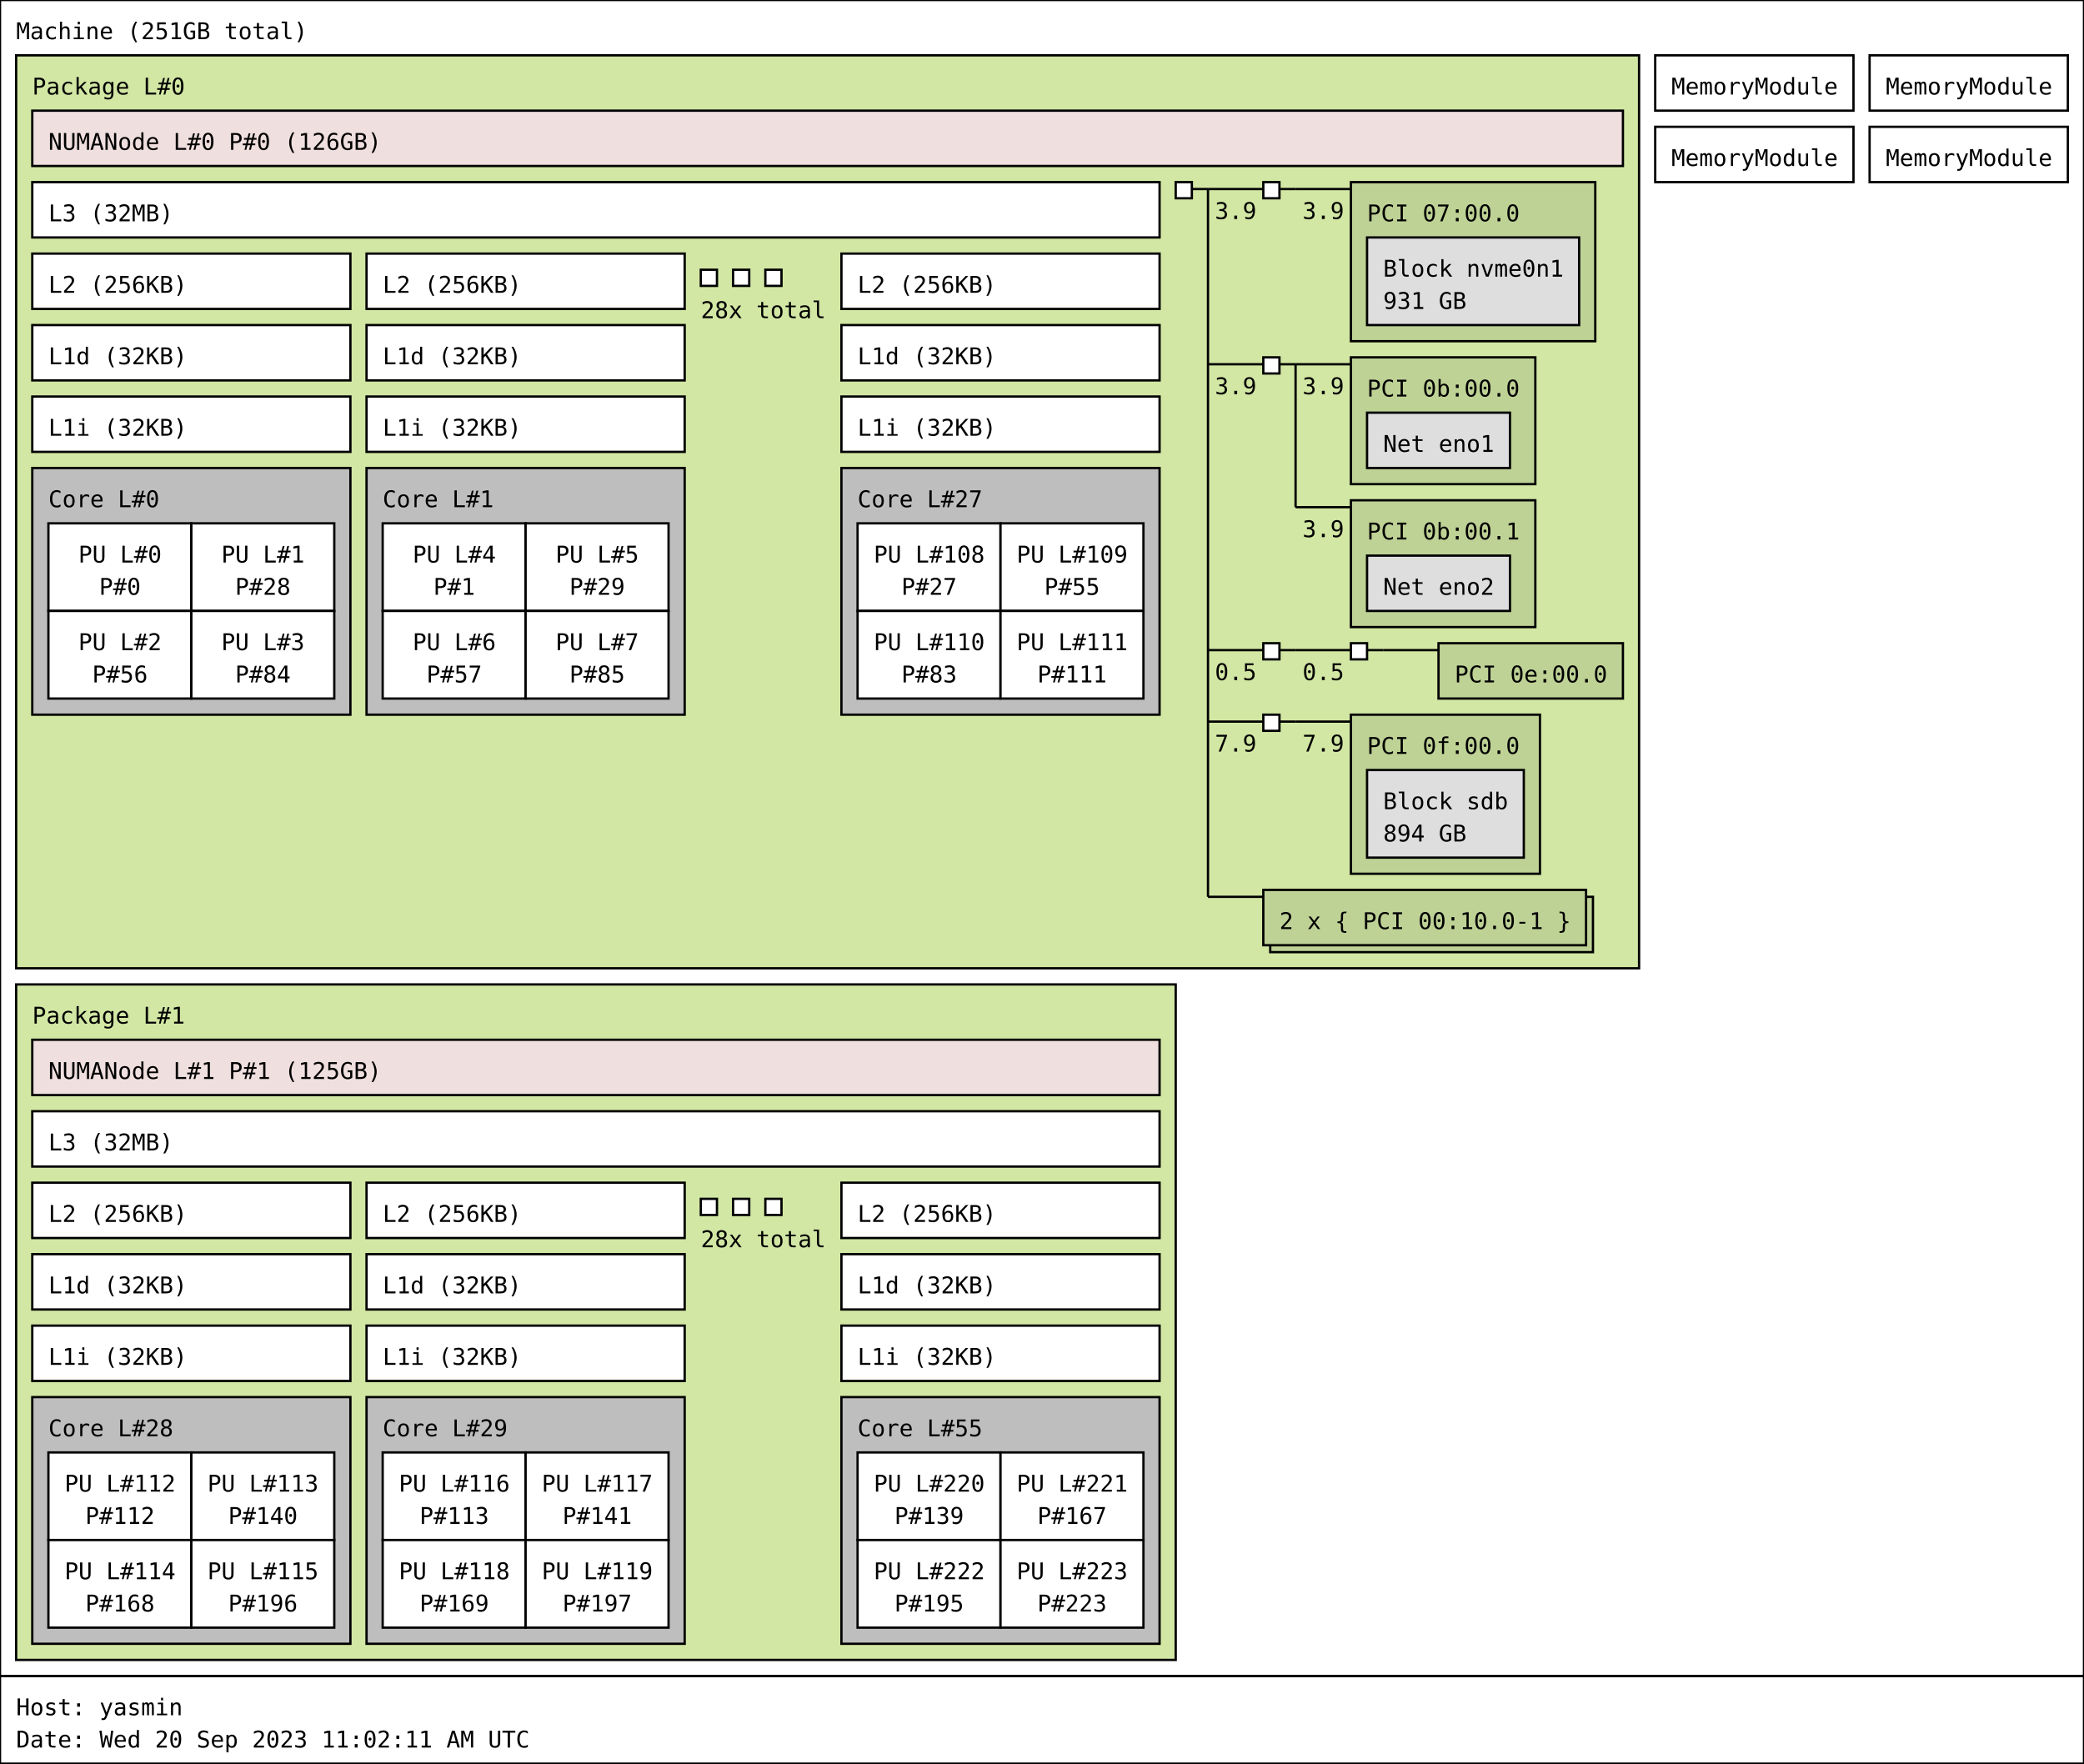
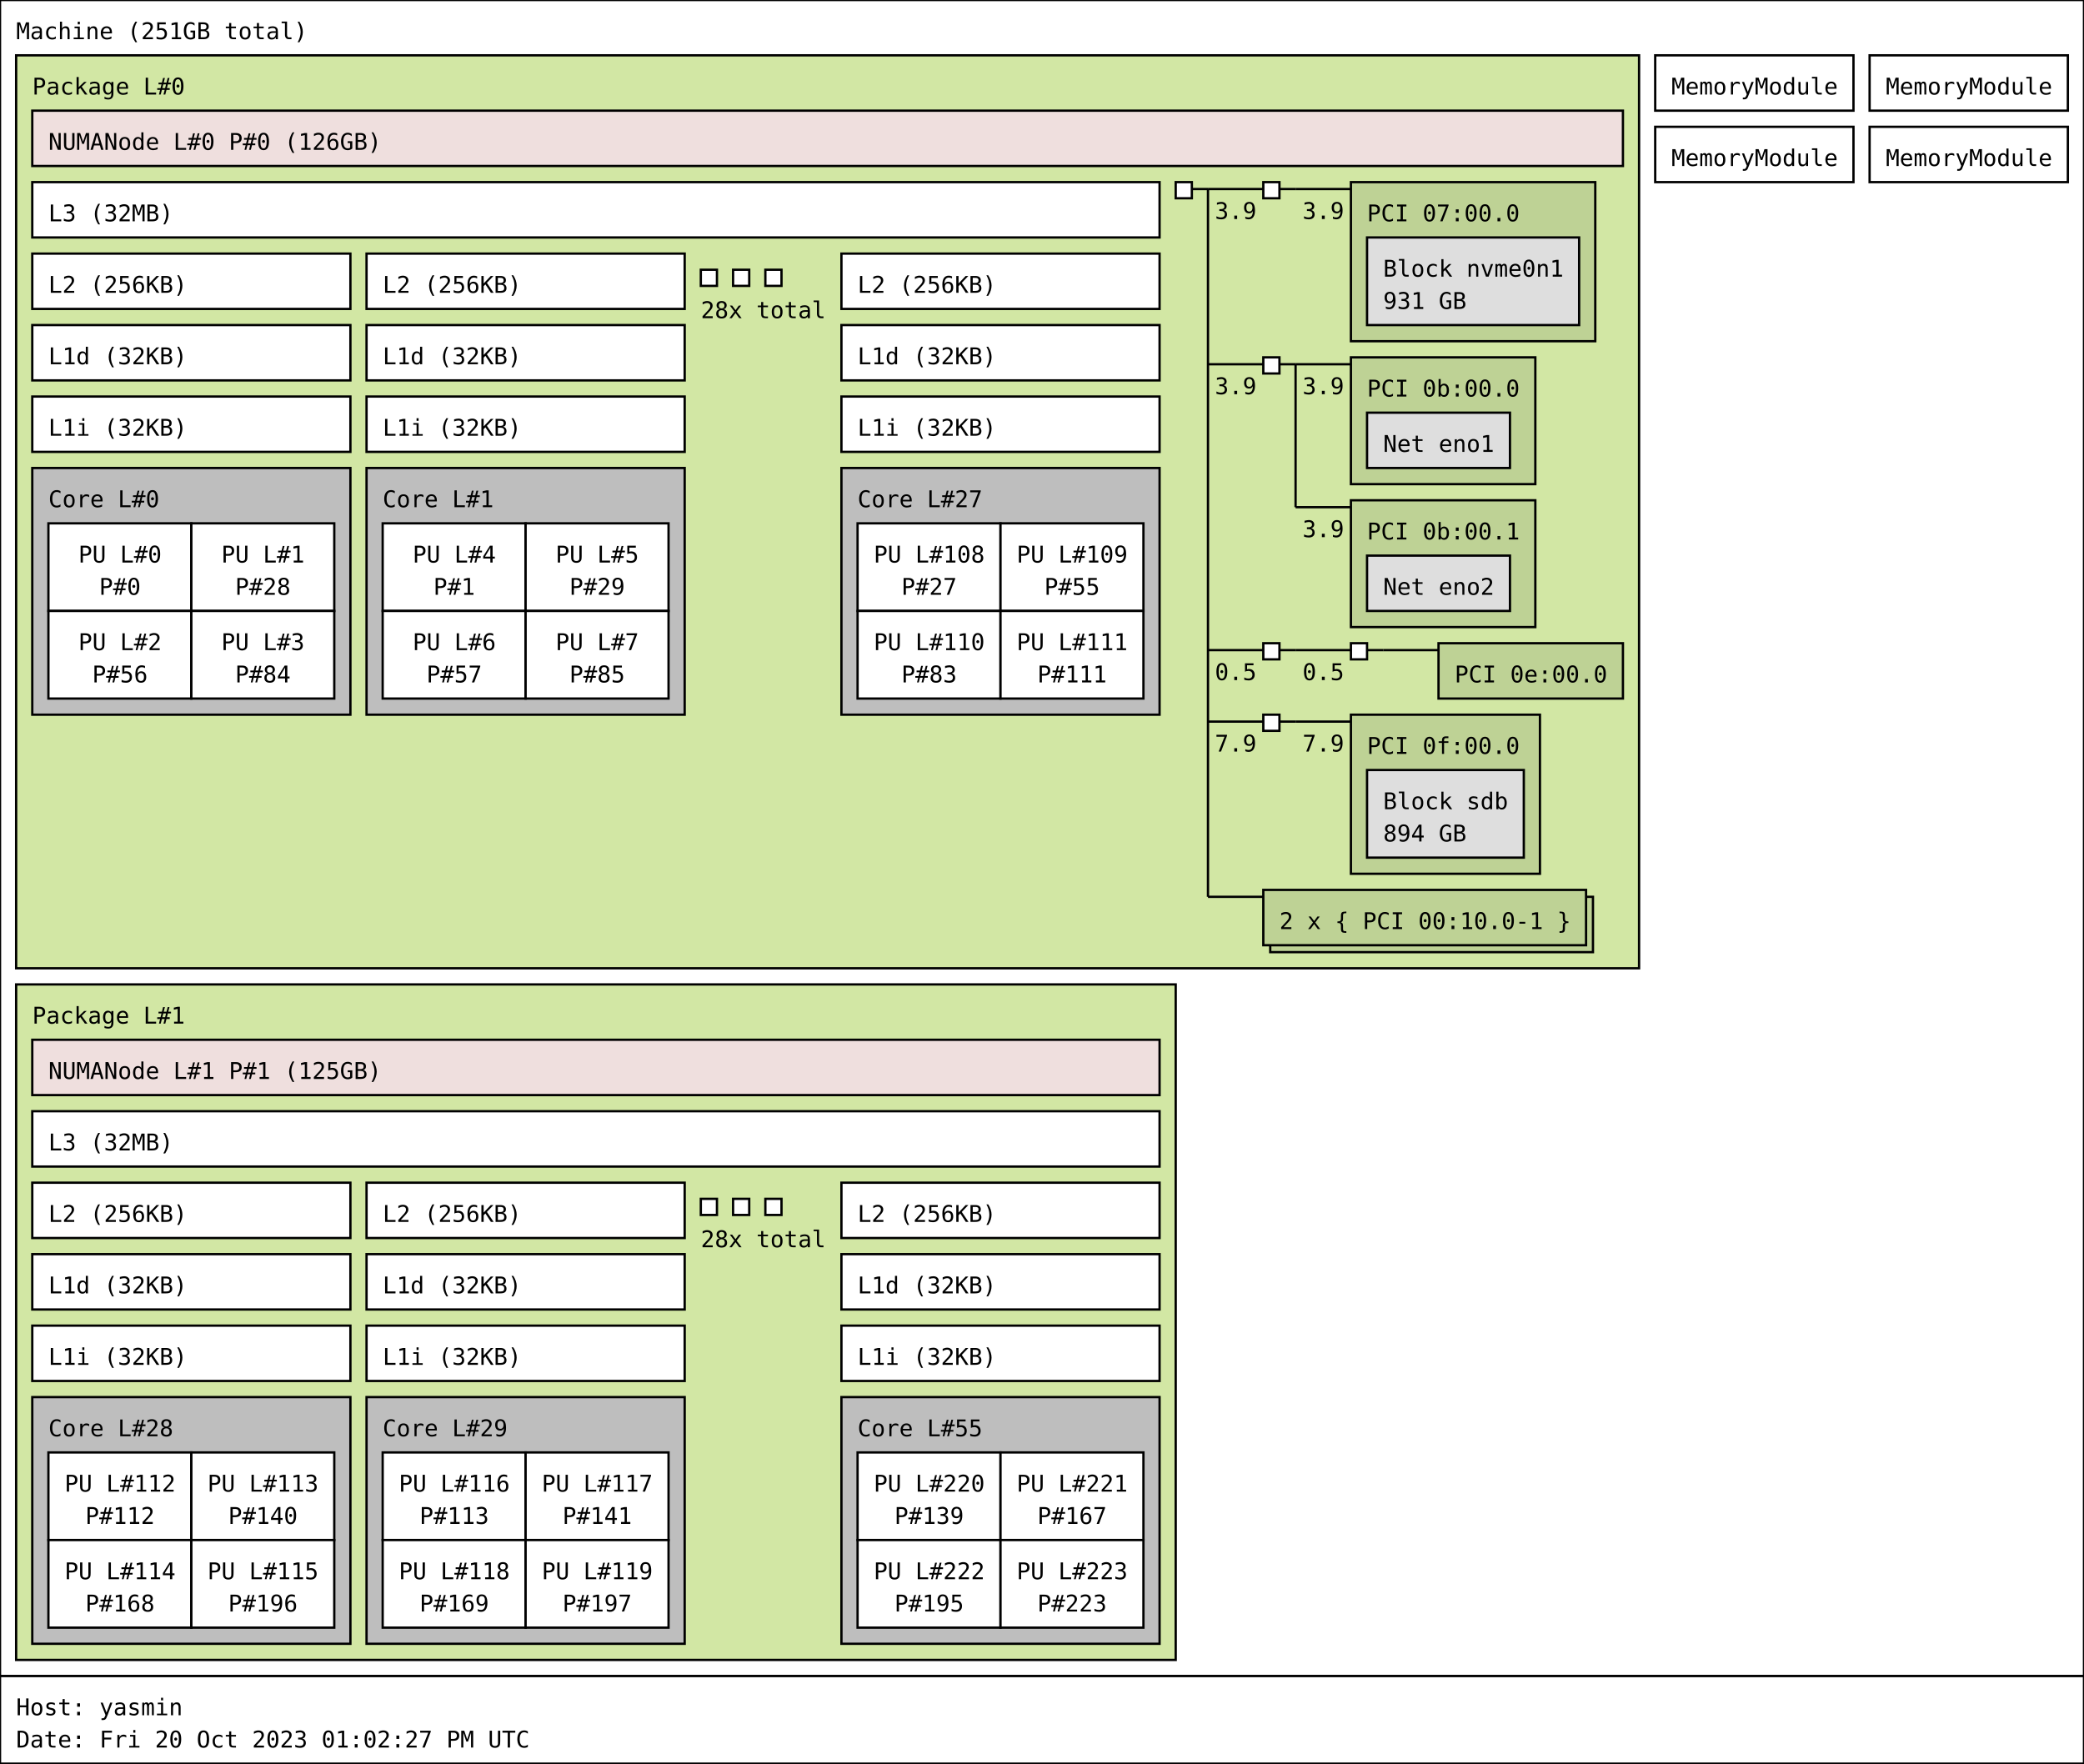
<svg xmlns="http://www.w3.org/2000/svg" width="904px" height="765px" viewBox="0 0 904px 765px" version="1.1">
  <rect id="Machine_0_rect" class="Machine" x="0" y="0" width="904" height="727" fill="rgb(255,255,255)" stroke="rgb(0,0,0)" stroke-width="1" />
  <text id="Machine_0_text" class="Machine" font-family="Monospace" x="7" y="17" fill="rgb(0,0,0)" font-size="10px">Machine (251GB total)</text>
  <rect id="Package_0_rect" class="Package" x="7" y="24" width="704" height="396" fill="rgb(210,231,164)" stroke="rgb(0,0,0)" stroke-width="1" />
  <text id="Package_0_text" class="Package" font-family="Monospace" x="14" y="41" fill="rgb(0,0,0)" font-size="10px">Package L#0</text>
  <rect id="L3_0_rect" class="L3" x="14" y="79" width="489" height="24" fill="rgb(255,255,255)" stroke="rgb(0,0,0)" stroke-width="1" />
  <text id="L3_0_text" class="L3" font-family="Monospace" x="21" y="96" fill="rgb(0,0,0)" font-size="10px">L3 (32MB)</text>
  <rect id="L2_0_rect" class="L2" x="14" y="110" width="138" height="24" fill="rgb(255,255,255)" stroke="rgb(0,0,0)" stroke-width="1" />
  <text id="L2_0_text" class="L2" font-family="Monospace" x="21" y="127" fill="rgb(0,0,0)" font-size="10px">L2 (256KB)</text>
  <rect id="L1d_0_rect" class="L1d" x="14" y="141" width="138" height="24" fill="rgb(255,255,255)" stroke="rgb(0,0,0)" stroke-width="1" />
  <text id="L1d_0_text" class="L1d" font-family="Monospace" x="21" y="158" fill="rgb(0,0,0)" font-size="10px">L1d (32KB)</text>
  <rect id="L1i_0_rect" class="L1i" x="14" y="172" width="138" height="24" fill="rgb(255,255,255)" stroke="rgb(0,0,0)" stroke-width="1" />
  <text id="L1i_0_text" class="L1i" font-family="Monospace" x="21" y="189" fill="rgb(0,0,0)" font-size="10px">L1i (32KB)</text>
  <rect id="Core_0_rect" class="Core" x="14" y="203" width="138" height="107" fill="rgb(190,190,190)" stroke="rgb(0,0,0)" stroke-width="1" />
  <text id="Core_0_text" class="Core" font-family="Monospace" x="21" y="220" fill="rgb(0,0,0)" font-size="10px">Core L#0</text>
  <rect id="PU_0_rect" class="PU" x="21" y="227" width="62" height="38" fill="rgb(255,255,255)" stroke="rgb(0,0,0)" stroke-width="1" />
  <text id="PU_0_text" class="PU" font-family="Monospace" x="34" y="244" fill="rgb(0,0,0)" font-size="10px">PU L#0</text>
  <text id="PU_0_text_1" class="PU" font-family="Monospace" x="43" y="258" fill="rgb(0,0,0)" font-size="10px">P#0</text>
  <rect id="PU_1_rect" class="PU" x="83" y="227" width="62" height="38" fill="rgb(255,255,255)" stroke="rgb(0,0,0)" stroke-width="1" />
  <text id="PU_1_text" class="PU" font-family="Monospace" x="96" y="244" fill="rgb(0,0,0)" font-size="10px">PU L#1</text>
  <text id="PU_1_text_1" class="PU" font-family="Monospace" x="102" y="258" fill="rgb(0,0,0)" font-size="10px">P#28</text>
  <rect id="PU_2_rect" class="PU" x="21" y="265" width="62" height="38" fill="rgb(255,255,255)" stroke="rgb(0,0,0)" stroke-width="1" />
  <text id="PU_2_text" class="PU" font-family="Monospace" x="34" y="282" fill="rgb(0,0,0)" font-size="10px">PU L#2</text>
  <text id="PU_2_text_1" class="PU" font-family="Monospace" x="40" y="296" fill="rgb(0,0,0)" font-size="10px">P#56</text>
  <rect id="PU_3_rect" class="PU" x="83" y="265" width="62" height="38" fill="rgb(255,255,255)" stroke="rgb(0,0,0)" stroke-width="1" />
  <text id="PU_3_text" class="PU" font-family="Monospace" x="96" y="282" fill="rgb(0,0,0)" font-size="10px">PU L#3</text>
  <text id="PU_3_text_1" class="PU" font-family="Monospace" x="102" y="296" fill="rgb(0,0,0)" font-size="10px">P#84</text>
  <rect id="L2_1_rect" class="L2" x="159" y="110" width="138" height="24" fill="rgb(255,255,255)" stroke="rgb(0,0,0)" stroke-width="1" />
  <text id="L2_1_text" class="L2" font-family="Monospace" x="166" y="127" fill="rgb(0,0,0)" font-size="10px">L2 (256KB)</text>
  <rect id="L1d_1_rect" class="L1d" x="159" y="141" width="138" height="24" fill="rgb(255,255,255)" stroke="rgb(0,0,0)" stroke-width="1" />
  <text id="L1d_1_text" class="L1d" font-family="Monospace" x="166" y="158" fill="rgb(0,0,0)" font-size="10px">L1d (32KB)</text>
  <rect id="L1i_1_rect" class="L1i" x="159" y="172" width="138" height="24" fill="rgb(255,255,255)" stroke="rgb(0,0,0)" stroke-width="1" />
  <text id="L1i_1_text" class="L1i" font-family="Monospace" x="166" y="189" fill="rgb(0,0,0)" font-size="10px">L1i (32KB)</text>
  <rect id="Core_1_rect" class="Core" x="159" y="203" width="138" height="107" fill="rgb(190,190,190)" stroke="rgb(0,0,0)" stroke-width="1" />
  <text id="Core_1_text" class="Core" font-family="Monospace" x="166" y="220" fill="rgb(0,0,0)" font-size="10px">Core L#1</text>
  <rect id="PU_4_rect" class="PU" x="166" y="227" width="62" height="38" fill="rgb(255,255,255)" stroke="rgb(0,0,0)" stroke-width="1" />
  <text id="PU_4_text" class="PU" font-family="Monospace" x="179" y="244" fill="rgb(0,0,0)" font-size="10px">PU L#4</text>
  <text id="PU_4_text_1" class="PU" font-family="Monospace" x="188" y="258" fill="rgb(0,0,0)" font-size="10px">P#1</text>
  <rect id="PU_5_rect" class="PU" x="228" y="227" width="62" height="38" fill="rgb(255,255,255)" stroke="rgb(0,0,0)" stroke-width="1" />
  <text id="PU_5_text" class="PU" font-family="Monospace" x="241" y="244" fill="rgb(0,0,0)" font-size="10px">PU L#5</text>
  <text id="PU_5_text_1" class="PU" font-family="Monospace" x="247" y="258" fill="rgb(0,0,0)" font-size="10px">P#29</text>
  <rect id="PU_6_rect" class="PU" x="166" y="265" width="62" height="38" fill="rgb(255,255,255)" stroke="rgb(0,0,0)" stroke-width="1" />
  <text id="PU_6_text" class="PU" font-family="Monospace" x="179" y="282" fill="rgb(0,0,0)" font-size="10px">PU L#6</text>
  <text id="PU_6_text_1" class="PU" font-family="Monospace" x="185" y="296" fill="rgb(0,0,0)" font-size="10px">P#57</text>
  <rect id="PU_7_rect" class="PU" x="228" y="265" width="62" height="38" fill="rgb(255,255,255)" stroke="rgb(0,0,0)" stroke-width="1" />
  <text id="PU_7_text" class="PU" font-family="Monospace" x="241" y="282" fill="rgb(0,0,0)" font-size="10px">PU L#7</text>
  <text id="PU_7_text_1" class="PU" font-family="Monospace" x="247" y="296" fill="rgb(0,0,0)" font-size="10px">P#85</text>
  <rect id="L2_2_rect" class="L2" x="304" y="117" width="7" height="7" fill="rgb(255,255,255)" stroke="rgb(0,0,0)" stroke-width="1" />
  <rect id="L2_2_rect" class="L2" x="318" y="117" width="7" height="7" fill="rgb(255,255,255)" stroke="rgb(0,0,0)" stroke-width="1" />
  <rect id="L2_2_rect" class="L2" x="332" y="117" width="7" height="7" fill="rgb(255,255,255)" stroke="rgb(0,0,0)" stroke-width="1" />
  <text id="L2_2_text" class="L2" font-family="Monospace" x="304" y="138" fill="rgb(0,0,0)" font-size="10px">28x total</text>
  <rect id="L2_27_rect" class="L2" x="365" y="110" width="138" height="24" fill="rgb(255,255,255)" stroke="rgb(0,0,0)" stroke-width="1" />
  <text id="L2_27_text" class="L2" font-family="Monospace" x="372" y="127" fill="rgb(0,0,0)" font-size="10px">L2 (256KB)</text>
  <rect id="L1d_27_rect" class="L1d" x="365" y="141" width="138" height="24" fill="rgb(255,255,255)" stroke="rgb(0,0,0)" stroke-width="1" />
  <text id="L1d_27_text" class="L1d" font-family="Monospace" x="372" y="158" fill="rgb(0,0,0)" font-size="10px">L1d (32KB)</text>
  <rect id="L1i_27_rect" class="L1i" x="365" y="172" width="138" height="24" fill="rgb(255,255,255)" stroke="rgb(0,0,0)" stroke-width="1" />
  <text id="L1i_27_text" class="L1i" font-family="Monospace" x="372" y="189" fill="rgb(0,0,0)" font-size="10px">L1i (32KB)</text>
  <rect id="Core_27_rect" class="Core" x="365" y="203" width="138" height="107" fill="rgb(190,190,190)" stroke="rgb(0,0,0)" stroke-width="1" />
  <text id="Core_27_text" class="Core" font-family="Monospace" x="372" y="220" fill="rgb(0,0,0)" font-size="10px">Core L#27</text>
  <rect id="PU_108_rect" class="PU" x="372" y="227" width="62" height="38" fill="rgb(255,255,255)" stroke="rgb(0,0,0)" stroke-width="1" />
  <text id="PU_108_text" class="PU" font-family="Monospace" x="379" y="244" fill="rgb(0,0,0)" font-size="10px">PU L#108</text>
  <text id="PU_108_text_1" class="PU" font-family="Monospace" x="391" y="258" fill="rgb(0,0,0)" font-size="10px">P#27</text>
  <rect id="PU_109_rect" class="PU" x="434" y="227" width="62" height="38" fill="rgb(255,255,255)" stroke="rgb(0,0,0)" stroke-width="1" />
  <text id="PU_109_text" class="PU" font-family="Monospace" x="441" y="244" fill="rgb(0,0,0)" font-size="10px">PU L#109</text>
  <text id="PU_109_text_1" class="PU" font-family="Monospace" x="453" y="258" fill="rgb(0,0,0)" font-size="10px">P#55</text>
  <rect id="PU_110_rect" class="PU" x="372" y="265" width="62" height="38" fill="rgb(255,255,255)" stroke="rgb(0,0,0)" stroke-width="1" />
  <text id="PU_110_text" class="PU" font-family="Monospace" x="379" y="282" fill="rgb(0,0,0)" font-size="10px">PU L#110</text>
  <text id="PU_110_text_1" class="PU" font-family="Monospace" x="391" y="296" fill="rgb(0,0,0)" font-size="10px">P#83</text>
  <rect id="PU_111_rect" class="PU" x="434" y="265" width="62" height="38" fill="rgb(255,255,255)" stroke="rgb(0,0,0)" stroke-width="1" />
  <text id="PU_111_text" class="PU" font-family="Monospace" x="441" y="282" fill="rgb(0,0,0)" font-size="10px">PU L#111</text>
  <text id="PU_111_text_1" class="PU" font-family="Monospace" x="450" y="296" fill="rgb(0,0,0)" font-size="10px">P#111</text>
  <rect id="NUMANode_0_rect" class="NUMANode" x="14" y="48" width="690" height="24" fill="rgb(239,223,222)" stroke="rgb(0,0,0)" stroke-width="1" />
  <text id="NUMANode_0_text" class="NUMANode" font-family="Monospace" x="21" y="65" fill="rgb(0,0,0)" font-size="10px">NUMANode L#0 P#0 (126GB)</text>
  <rect id="HostBridge_0_rect" class="HostBridge" x="510" y="79" width="7" height="7" fill="rgb(255,255,255)" stroke="rgb(0,0,0)" stroke-width="1" />
  <line id="HostBridge_0_line" class="HostBridge" x1="517" y1="82" x2="524" y2="82" stroke="rgb(0,0,0)" stroke-width="1" />
  <line id="HostBridge_0_line_2" class="HostBridge" x1="524" y1="82" x2="548" y2="82" stroke="rgb(0,0,0)" stroke-width="1" />
  <text id="HostBridge_0_text_2" class="HostBridge" font-family="Monospace" x="527" y="95" fill="rgb(0,0,0)" font-size="10px">3.9</text>
  <line id="HostBridge_0_line_3" class="HostBridge" x1="524" y1="158" x2="548" y2="158" stroke="rgb(0,0,0)" stroke-width="1" />
  <text id="HostBridge_0_text_3" class="HostBridge" font-family="Monospace" x="527" y="171" fill="rgb(0,0,0)" font-size="10px">3.9</text>
  <line id="HostBridge_0_line_4" class="HostBridge" x1="524" y1="282" x2="548" y2="282" stroke="rgb(0,0,0)" stroke-width="1" />
  <text id="HostBridge_0_text_4" class="HostBridge" font-family="Monospace" x="527" y="295" fill="rgb(0,0,0)" font-size="10px">0.5</text>
  <line id="HostBridge_0_line_5" class="HostBridge" x1="524" y1="313" x2="548" y2="313" stroke="rgb(0,0,0)" stroke-width="1" />
  <text id="HostBridge_0_text_5" class="HostBridge" font-family="Monospace" x="527" y="326" fill="rgb(0,0,0)" font-size="10px">7.9</text>
  <line id="HostBridge_0_line_6" class="HostBridge" x1="524" y1="389" x2="548" y2="389" stroke="rgb(0,0,0)" stroke-width="1" />
  <line id="HostBridge_0_line_1" class="HostBridge" x1="524" y1="82" x2="524" y2="389" stroke="rgb(0,0,0)" stroke-width="1" />
  <rect id="PCIBridge_1_rect" class="PCIBridge" x="548" y="79" width="7" height="7" fill="rgb(255,255,255)" stroke="rgb(0,0,0)" stroke-width="1" />
  <line id="PCIBridge_1_line" class="PCIBridge" x1="555" y1="82" x2="562" y2="82" stroke="rgb(0,0,0)" stroke-width="1" />
  <line id="PCIBridge_1_line_2" class="PCIBridge" x1="562" y1="82" x2="586" y2="82" stroke="rgb(0,0,0)" stroke-width="1" />
  <text id="PCIBridge_1_text_2" class="PCIBridge" font-family="Monospace" x="565" y="95" fill="rgb(0,0,0)" font-size="10px">3.9</text>
  <line id="PCIBridge_1_line_1" class="PCIBridge" x1="562" y1="82" x2="562" y2="82" stroke="rgb(0,0,0)" stroke-width="1" />
  <rect id="PCI_0_rect" class="PCI" x="586" y="79" width="106" height="69" fill="rgb(190,210,149)" stroke="rgb(0,0,0)" stroke-width="1" />
  <text id="PCI_0_text" class="PCI" font-family="Monospace" x="593" y="96" fill="rgb(0,0,0)" font-size="10px">PCI 07:00.0</text>
  <rect id="Block_0_rect" class="Block" x="593" y="103" width="92" height="38" fill="rgb(222,222,222)" stroke="rgb(0,0,0)" stroke-width="1" />
  <text id="Block_0_text" class="Block" font-family="Monospace" x="600" y="120" fill="rgb(0,0,0)" font-size="10px">Block nvme0n1</text>
  <text id="Block_0_text_1" class="Block" font-family="Monospace" x="600" y="134" fill="rgb(0,0,0)" font-size="10px">931 GB</text>
  <rect id="PCIBridge_2_rect" class="PCIBridge" x="548" y="155" width="7" height="7" fill="rgb(255,255,255)" stroke="rgb(0,0,0)" stroke-width="1" />
  <line id="PCIBridge_2_line" class="PCIBridge" x1="555" y1="158" x2="562" y2="158" stroke="rgb(0,0,0)" stroke-width="1" />
  <line id="PCIBridge_2_line_2" class="PCIBridge" x1="562" y1="158" x2="586" y2="158" stroke="rgb(0,0,0)" stroke-width="1" />
  <text id="PCIBridge_2_text_2" class="PCIBridge" font-family="Monospace" x="565" y="171" fill="rgb(0,0,0)" font-size="10px">3.9</text>
  <line id="PCIBridge_2_line_3" class="PCIBridge" x1="562" y1="220" x2="586" y2="220" stroke="rgb(0,0,0)" stroke-width="1" />
  <text id="PCIBridge_2_text_3" class="PCIBridge" font-family="Monospace" x="565" y="233" fill="rgb(0,0,0)" font-size="10px">3.9</text>
  <line id="PCIBridge_2_line_1" class="PCIBridge" x1="562" y1="158" x2="562" y2="220" stroke="rgb(0,0,0)" stroke-width="1" />
  <rect id="PCI_1_rect" class="PCI" x="586" y="155" width="80" height="55" fill="rgb(190,210,149)" stroke="rgb(0,0,0)" stroke-width="1" />
  <text id="PCI_1_text" class="PCI" font-family="Monospace" x="593" y="172" fill="rgb(0,0,0)" font-size="10px">PCI 0b:00.0</text>
  <rect id="Net_1_rect" class="Net" x="593" y="179" width="62" height="24" fill="rgb(222,222,222)" stroke="rgb(0,0,0)" stroke-width="1" />
  <text id="Net_1_text" class="Net" font-family="Monospace" x="600" y="196" fill="rgb(0,0,0)" font-size="10px">Net eno1</text>
  <rect id="PCI_2_rect" class="PCI" x="586" y="217" width="80" height="55" fill="rgb(190,210,149)" stroke="rgb(0,0,0)" stroke-width="1" />
  <text id="PCI_2_text" class="PCI" font-family="Monospace" x="593" y="234" fill="rgb(0,0,0)" font-size="10px">PCI 0b:00.1</text>
  <rect id="Net_2_rect" class="Net" x="593" y="241" width="62" height="24" fill="rgb(222,222,222)" stroke="rgb(0,0,0)" stroke-width="1" />
  <text id="Net_2_text" class="Net" font-family="Monospace" x="600" y="258" fill="rgb(0,0,0)" font-size="10px">Net eno2</text>
  <rect id="PCIBridge_3_rect" class="PCIBridge" x="548" y="279" width="7" height="7" fill="rgb(255,255,255)" stroke="rgb(0,0,0)" stroke-width="1" />
  <line id="PCIBridge_3_line" class="PCIBridge" x1="555" y1="282" x2="562" y2="282" stroke="rgb(0,0,0)" stroke-width="1" />
  <line id="PCIBridge_3_line_2" class="PCIBridge" x1="562" y1="282" x2="586" y2="282" stroke="rgb(0,0,0)" stroke-width="1" />
  <text id="PCIBridge_3_text_2" class="PCIBridge" font-family="Monospace" x="565" y="295" fill="rgb(0,0,0)" font-size="10px">0.5</text>
  <line id="PCIBridge_3_line_1" class="PCIBridge" x1="562" y1="282" x2="562" y2="282" stroke="rgb(0,0,0)" stroke-width="1" />
  <rect id="PCIBridge_4_rect" class="PCIBridge" x="586" y="279" width="7" height="7" fill="rgb(255,255,255)" stroke="rgb(0,0,0)" stroke-width="1" />
  <line id="PCIBridge_4_line" class="PCIBridge" x1="593" y1="282" x2="600" y2="282" stroke="rgb(0,0,0)" stroke-width="1" />
  <line id="PCIBridge_4_line_2" class="PCIBridge" x1="600" y1="282" x2="624" y2="282" stroke="rgb(0,0,0)" stroke-width="1" />
  <line id="PCIBridge_4_line_1" class="PCIBridge" x1="600" y1="282" x2="600" y2="282" stroke="rgb(0,0,0)" stroke-width="1" />
  <rect id="PCI_3_rect" class="PCI" x="624" y="279" width="80" height="24" fill="rgb(190,210,149)" stroke="rgb(0,0,0)" stroke-width="1" />
  <text id="PCI_3_text" class="PCI" font-family="Monospace" x="631" y="296" fill="rgb(0,0,0)" font-size="10px">PCI 0e:00.0</text>
  <rect id="PCIBridge_5_rect" class="PCIBridge" x="548" y="310" width="7" height="7" fill="rgb(255,255,255)" stroke="rgb(0,0,0)" stroke-width="1" />
  <line id="PCIBridge_5_line" class="PCIBridge" x1="555" y1="313" x2="562" y2="313" stroke="rgb(0,0,0)" stroke-width="1" />
  <line id="PCIBridge_5_line_2" class="PCIBridge" x1="562" y1="313" x2="586" y2="313" stroke="rgb(0,0,0)" stroke-width="1" />
  <text id="PCIBridge_5_text_2" class="PCIBridge" font-family="Monospace" x="565" y="326" fill="rgb(0,0,0)" font-size="10px">7.9</text>
  <line id="PCIBridge_5_line_1" class="PCIBridge" x1="562" y1="313" x2="562" y2="313" stroke="rgb(0,0,0)" stroke-width="1" />
  <rect id="PCI_4_rect" class="PCI" x="586" y="310" width="82" height="69" fill="rgb(190,210,149)" stroke="rgb(0,0,0)" stroke-width="1" />
  <text id="PCI_4_text" class="PCI" font-family="Monospace" x="593" y="327" fill="rgb(0,0,0)" font-size="10px">PCI 0f:00.0</text>
  <rect id="Block_3_rect" class="Block" x="593" y="334" width="68" height="38" fill="rgb(222,222,222)" stroke="rgb(0,0,0)" stroke-width="1" />
  <text id="Block_3_text" class="Block" font-family="Monospace" x="600" y="351" fill="rgb(0,0,0)" font-size="10px">Block sdb</text>
  <text id="Block_3_text_1" class="Block" font-family="Monospace" x="600" y="365" fill="rgb(0,0,0)" font-size="10px">894 GB</text>
  <rect id="PCI_5_rect_2" class="PCI" x="551" y="389" width="140" height="24" fill="rgb(190,210,149)" stroke="rgb(0,0,0)" stroke-width="1" />
  <rect id="PCI_5_rect" class="PCI" x="548" y="386" width="140" height="24" fill="rgb(190,210,149)" stroke="rgb(0,0,0)" stroke-width="1" />
  <text id="PCI_5_text" class="PCI" font-family="Monospace" x="555" y="403" fill="rgb(0,0,0)" font-size="10px">2 x { PCI 00:10.0-1 }</text>
  <rect id="Package_1_rect" class="Package" x="7" y="427" width="503" height="293" fill="rgb(210,231,164)" stroke="rgb(0,0,0)" stroke-width="1" />
  <text id="Package_1_text" class="Package" font-family="Monospace" x="14" y="444" fill="rgb(0,0,0)" font-size="10px">Package L#1</text>
  <rect id="L3_1_rect" class="L3" x="14" y="482" width="489" height="24" fill="rgb(255,255,255)" stroke="rgb(0,0,0)" stroke-width="1" />
  <text id="L3_1_text" class="L3" font-family="Monospace" x="21" y="499" fill="rgb(0,0,0)" font-size="10px">L3 (32MB)</text>
  <rect id="L2_28_rect" class="L2" x="14" y="513" width="138" height="24" fill="rgb(255,255,255)" stroke="rgb(0,0,0)" stroke-width="1" />
  <text id="L2_28_text" class="L2" font-family="Monospace" x="21" y="530" fill="rgb(0,0,0)" font-size="10px">L2 (256KB)</text>
  <rect id="L1d_28_rect" class="L1d" x="14" y="544" width="138" height="24" fill="rgb(255,255,255)" stroke="rgb(0,0,0)" stroke-width="1" />
  <text id="L1d_28_text" class="L1d" font-family="Monospace" x="21" y="561" fill="rgb(0,0,0)" font-size="10px">L1d (32KB)</text>
  <rect id="L1i_28_rect" class="L1i" x="14" y="575" width="138" height="24" fill="rgb(255,255,255)" stroke="rgb(0,0,0)" stroke-width="1" />
  <text id="L1i_28_text" class="L1i" font-family="Monospace" x="21" y="592" fill="rgb(0,0,0)" font-size="10px">L1i (32KB)</text>
  <rect id="Core_28_rect" class="Core" x="14" y="606" width="138" height="107" fill="rgb(190,190,190)" stroke="rgb(0,0,0)" stroke-width="1" />
  <text id="Core_28_text" class="Core" font-family="Monospace" x="21" y="623" fill="rgb(0,0,0)" font-size="10px">Core L#28</text>
  <rect id="PU_112_rect" class="PU" x="21" y="630" width="62" height="38" fill="rgb(255,255,255)" stroke="rgb(0,0,0)" stroke-width="1" />
  <text id="PU_112_text" class="PU" font-family="Monospace" x="28" y="647" fill="rgb(0,0,0)" font-size="10px">PU L#112</text>
  <text id="PU_112_text_1" class="PU" font-family="Monospace" x="37" y="661" fill="rgb(0,0,0)" font-size="10px">P#112</text>
  <rect id="PU_113_rect" class="PU" x="83" y="630" width="62" height="38" fill="rgb(255,255,255)" stroke="rgb(0,0,0)" stroke-width="1" />
  <text id="PU_113_text" class="PU" font-family="Monospace" x="90" y="647" fill="rgb(0,0,0)" font-size="10px">PU L#113</text>
  <text id="PU_113_text_1" class="PU" font-family="Monospace" x="99" y="661" fill="rgb(0,0,0)" font-size="10px">P#140</text>
  <rect id="PU_114_rect" class="PU" x="21" y="668" width="62" height="38" fill="rgb(255,255,255)" stroke="rgb(0,0,0)" stroke-width="1" />
  <text id="PU_114_text" class="PU" font-family="Monospace" x="28" y="685" fill="rgb(0,0,0)" font-size="10px">PU L#114</text>
  <text id="PU_114_text_1" class="PU" font-family="Monospace" x="37" y="699" fill="rgb(0,0,0)" font-size="10px">P#168</text>
  <rect id="PU_115_rect" class="PU" x="83" y="668" width="62" height="38" fill="rgb(255,255,255)" stroke="rgb(0,0,0)" stroke-width="1" />
  <text id="PU_115_text" class="PU" font-family="Monospace" x="90" y="685" fill="rgb(0,0,0)" font-size="10px">PU L#115</text>
  <text id="PU_115_text_1" class="PU" font-family="Monospace" x="99" y="699" fill="rgb(0,0,0)" font-size="10px">P#196</text>
  <rect id="L2_29_rect" class="L2" x="159" y="513" width="138" height="24" fill="rgb(255,255,255)" stroke="rgb(0,0,0)" stroke-width="1" />
  <text id="L2_29_text" class="L2" font-family="Monospace" x="166" y="530" fill="rgb(0,0,0)" font-size="10px">L2 (256KB)</text>
  <rect id="L1d_29_rect" class="L1d" x="159" y="544" width="138" height="24" fill="rgb(255,255,255)" stroke="rgb(0,0,0)" stroke-width="1" />
  <text id="L1d_29_text" class="L1d" font-family="Monospace" x="166" y="561" fill="rgb(0,0,0)" font-size="10px">L1d (32KB)</text>
  <rect id="L1i_29_rect" class="L1i" x="159" y="575" width="138" height="24" fill="rgb(255,255,255)" stroke="rgb(0,0,0)" stroke-width="1" />
  <text id="L1i_29_text" class="L1i" font-family="Monospace" x="166" y="592" fill="rgb(0,0,0)" font-size="10px">L1i (32KB)</text>
  <rect id="Core_29_rect" class="Core" x="159" y="606" width="138" height="107" fill="rgb(190,190,190)" stroke="rgb(0,0,0)" stroke-width="1" />
  <text id="Core_29_text" class="Core" font-family="Monospace" x="166" y="623" fill="rgb(0,0,0)" font-size="10px">Core L#29</text>
  <rect id="PU_116_rect" class="PU" x="166" y="630" width="62" height="38" fill="rgb(255,255,255)" stroke="rgb(0,0,0)" stroke-width="1" />
  <text id="PU_116_text" class="PU" font-family="Monospace" x="173" y="647" fill="rgb(0,0,0)" font-size="10px">PU L#116</text>
  <text id="PU_116_text_1" class="PU" font-family="Monospace" x="182" y="661" fill="rgb(0,0,0)" font-size="10px">P#113</text>
  <rect id="PU_117_rect" class="PU" x="228" y="630" width="62" height="38" fill="rgb(255,255,255)" stroke="rgb(0,0,0)" stroke-width="1" />
  <text id="PU_117_text" class="PU" font-family="Monospace" x="235" y="647" fill="rgb(0,0,0)" font-size="10px">PU L#117</text>
  <text id="PU_117_text_1" class="PU" font-family="Monospace" x="244" y="661" fill="rgb(0,0,0)" font-size="10px">P#141</text>
  <rect id="PU_118_rect" class="PU" x="166" y="668" width="62" height="38" fill="rgb(255,255,255)" stroke="rgb(0,0,0)" stroke-width="1" />
  <text id="PU_118_text" class="PU" font-family="Monospace" x="173" y="685" fill="rgb(0,0,0)" font-size="10px">PU L#118</text>
  <text id="PU_118_text_1" class="PU" font-family="Monospace" x="182" y="699" fill="rgb(0,0,0)" font-size="10px">P#169</text>
  <rect id="PU_119_rect" class="PU" x="228" y="668" width="62" height="38" fill="rgb(255,255,255)" stroke="rgb(0,0,0)" stroke-width="1" />
  <text id="PU_119_text" class="PU" font-family="Monospace" x="235" y="685" fill="rgb(0,0,0)" font-size="10px">PU L#119</text>
  <text id="PU_119_text_1" class="PU" font-family="Monospace" x="244" y="699" fill="rgb(0,0,0)" font-size="10px">P#197</text>
  <rect id="L2_30_rect" class="L2" x="304" y="520" width="7" height="7" fill="rgb(255,255,255)" stroke="rgb(0,0,0)" stroke-width="1" />
  <rect id="L2_30_rect" class="L2" x="318" y="520" width="7" height="7" fill="rgb(255,255,255)" stroke="rgb(0,0,0)" stroke-width="1" />
  <rect id="L2_30_rect" class="L2" x="332" y="520" width="7" height="7" fill="rgb(255,255,255)" stroke="rgb(0,0,0)" stroke-width="1" />
  <text id="L2_30_text" class="L2" font-family="Monospace" x="304" y="541" fill="rgb(0,0,0)" font-size="10px">28x total</text>
  <rect id="L2_55_rect" class="L2" x="365" y="513" width="138" height="24" fill="rgb(255,255,255)" stroke="rgb(0,0,0)" stroke-width="1" />
  <text id="L2_55_text" class="L2" font-family="Monospace" x="372" y="530" fill="rgb(0,0,0)" font-size="10px">L2 (256KB)</text>
  <rect id="L1d_55_rect" class="L1d" x="365" y="544" width="138" height="24" fill="rgb(255,255,255)" stroke="rgb(0,0,0)" stroke-width="1" />
  <text id="L1d_55_text" class="L1d" font-family="Monospace" x="372" y="561" fill="rgb(0,0,0)" font-size="10px">L1d (32KB)</text>
  <rect id="L1i_55_rect" class="L1i" x="365" y="575" width="138" height="24" fill="rgb(255,255,255)" stroke="rgb(0,0,0)" stroke-width="1" />
  <text id="L1i_55_text" class="L1i" font-family="Monospace" x="372" y="592" fill="rgb(0,0,0)" font-size="10px">L1i (32KB)</text>
  <rect id="Core_55_rect" class="Core" x="365" y="606" width="138" height="107" fill="rgb(190,190,190)" stroke="rgb(0,0,0)" stroke-width="1" />
  <text id="Core_55_text" class="Core" font-family="Monospace" x="372" y="623" fill="rgb(0,0,0)" font-size="10px">Core L#55</text>
  <rect id="PU_220_rect" class="PU" x="372" y="630" width="62" height="38" fill="rgb(255,255,255)" stroke="rgb(0,0,0)" stroke-width="1" />
  <text id="PU_220_text" class="PU" font-family="Monospace" x="379" y="647" fill="rgb(0,0,0)" font-size="10px">PU L#220</text>
  <text id="PU_220_text_1" class="PU" font-family="Monospace" x="388" y="661" fill="rgb(0,0,0)" font-size="10px">P#139</text>
  <rect id="PU_221_rect" class="PU" x="434" y="630" width="62" height="38" fill="rgb(255,255,255)" stroke="rgb(0,0,0)" stroke-width="1" />
  <text id="PU_221_text" class="PU" font-family="Monospace" x="441" y="647" fill="rgb(0,0,0)" font-size="10px">PU L#221</text>
  <text id="PU_221_text_1" class="PU" font-family="Monospace" x="450" y="661" fill="rgb(0,0,0)" font-size="10px">P#167</text>
  <rect id="PU_222_rect" class="PU" x="372" y="668" width="62" height="38" fill="rgb(255,255,255)" stroke="rgb(0,0,0)" stroke-width="1" />
  <text id="PU_222_text" class="PU" font-family="Monospace" x="379" y="685" fill="rgb(0,0,0)" font-size="10px">PU L#222</text>
  <text id="PU_222_text_1" class="PU" font-family="Monospace" x="388" y="699" fill="rgb(0,0,0)" font-size="10px">P#195</text>
  <rect id="PU_223_rect" class="PU" x="434" y="668" width="62" height="38" fill="rgb(255,255,255)" stroke="rgb(0,0,0)" stroke-width="1" />
  <text id="PU_223_text" class="PU" font-family="Monospace" x="441" y="685" fill="rgb(0,0,0)" font-size="10px">PU L#223</text>
  <text id="PU_223_text_1" class="PU" font-family="Monospace" x="450" y="699" fill="rgb(0,0,0)" font-size="10px">P#223</text>
  <rect id="NUMANode_1_rect" class="NUMANode" x="14" y="451" width="489" height="24" fill="rgb(239,223,222)" stroke="rgb(0,0,0)" stroke-width="1" />
  <text id="NUMANode_1_text" class="NUMANode" font-family="Monospace" x="21" y="468" fill="rgb(0,0,0)" font-size="10px">NUMANode L#1 P#1 (125GB)</text>
  <rect id="Misc_0_rect" class="Misc" x="718" y="24" width="86" height="24" fill="rgb(255,255,255)" stroke="rgb(0,0,0)" stroke-width="1" />
  <text id="Misc_0_text" class="Misc" font-family="Monospace" x="725" y="41" fill="rgb(0,0,0)" font-size="10px">MemoryModule</text>
  <rect id="Misc_1_rect" class="Misc" x="811" y="24" width="86" height="24" fill="rgb(255,255,255)" stroke="rgb(0,0,0)" stroke-width="1" />
  <text id="Misc_1_text" class="Misc" font-family="Monospace" x="818" y="41" fill="rgb(0,0,0)" font-size="10px">MemoryModule</text>
  <rect id="Misc_2_rect" class="Misc" x="718" y="55" width="86" height="24" fill="rgb(255,255,255)" stroke="rgb(0,0,0)" stroke-width="1" />
  <text id="Misc_2_text" class="Misc" font-family="Monospace" x="725" y="72" fill="rgb(0,0,0)" font-size="10px">MemoryModule</text>
  <rect id="Misc_3_rect" class="Misc" x="811" y="55" width="86" height="24" fill="rgb(255,255,255)" stroke="rgb(0,0,0)" stroke-width="1" />
  <text id="Misc_3_text" class="Misc" font-family="Monospace" x="818" y="72" fill="rgb(0,0,0)" font-size="10px">MemoryModule</text>
  <rect id="anon_rect" x="0" y="727" width="904" height="38" fill="rgb(255,255,255)" stroke="rgb(0,0,0)" stroke-width="1" />
  <text id="anon_text" font-family="Monospace" x="7" y="744" fill="rgb(0,0,0)" font-size="10px">Host: yasmin</text>
-   <text id="anon_text_1" font-family="Monospace" x="7" y="758" fill="rgb(0,0,0)" font-size="10px">Date: Wed 20 Sep 2023 11:02:11 AM UTC</text>
+   <text id="anon_text_1" font-family="Monospace" x="7" y="758" fill="rgb(0,0,0)" font-size="10px">Date: Fri 20 Oct 2023 01:02:27 PM UTC</text>
</svg>
